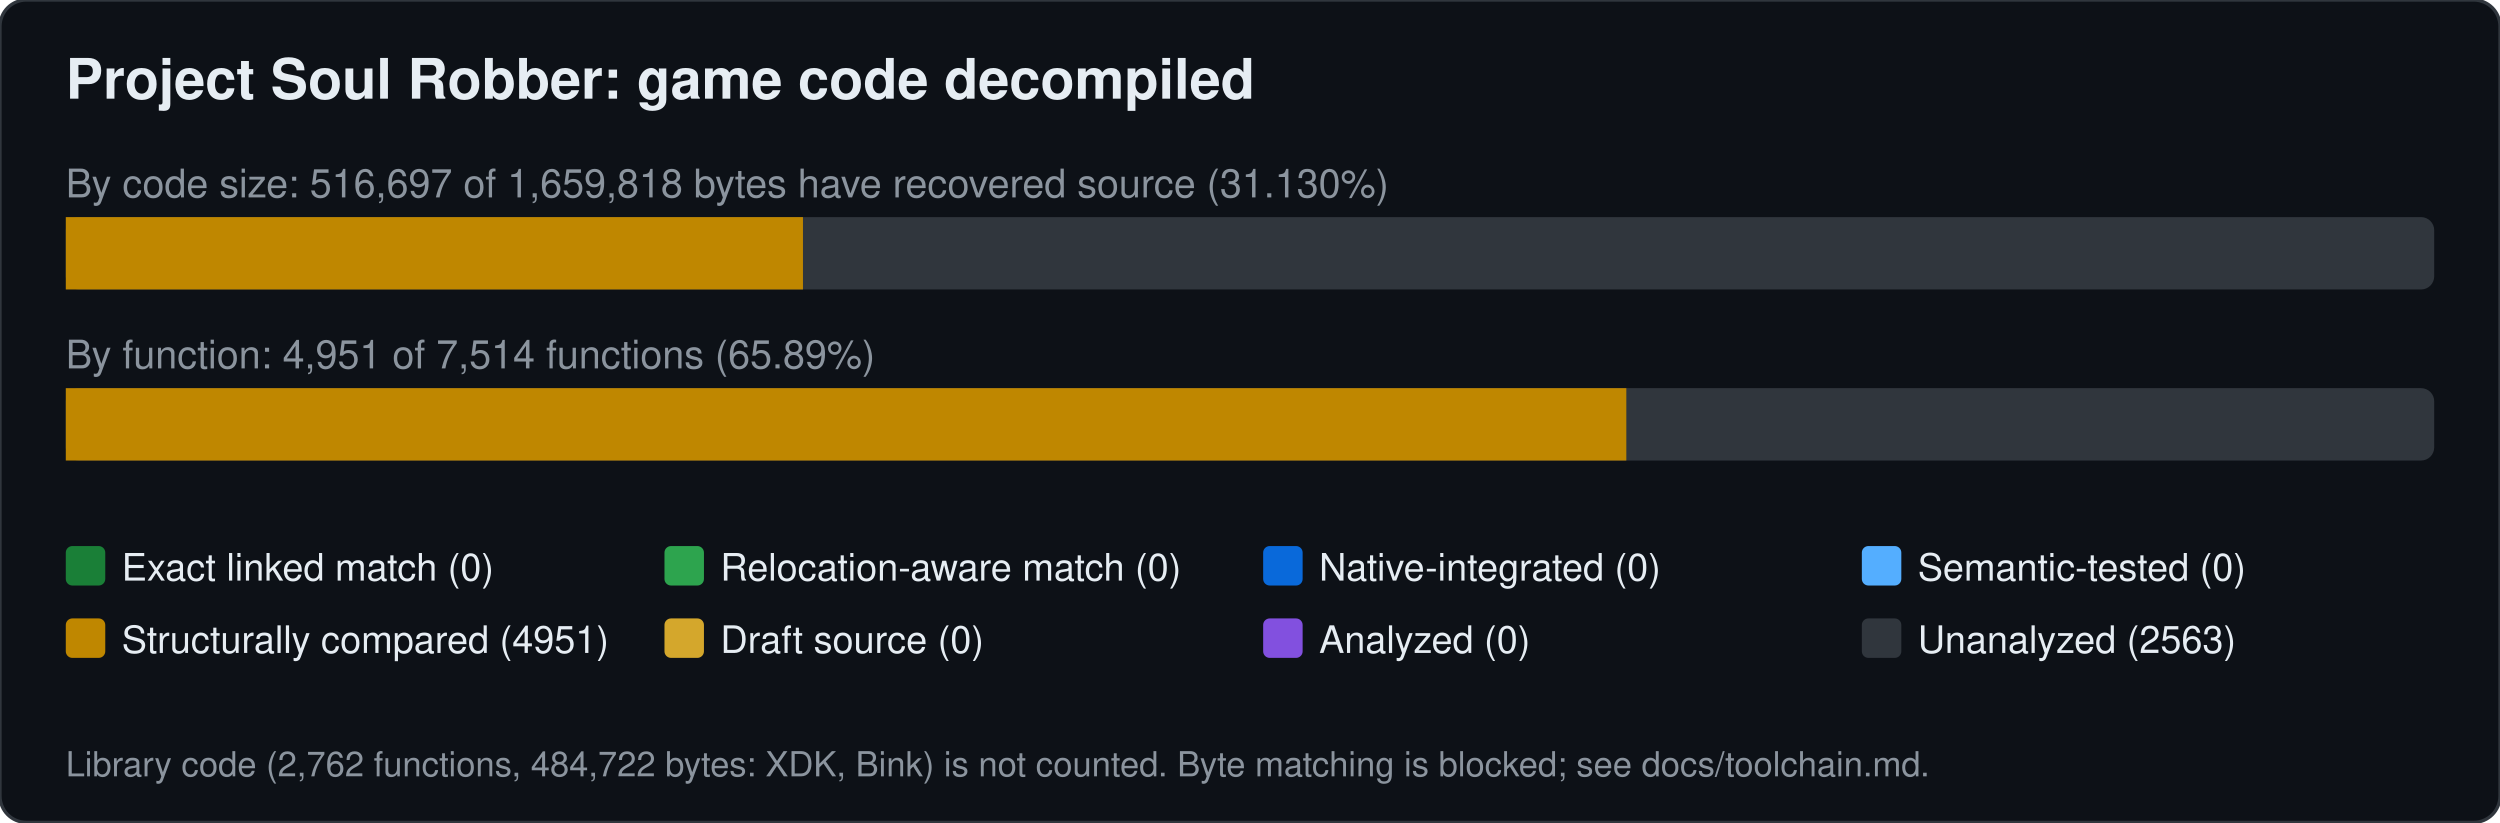
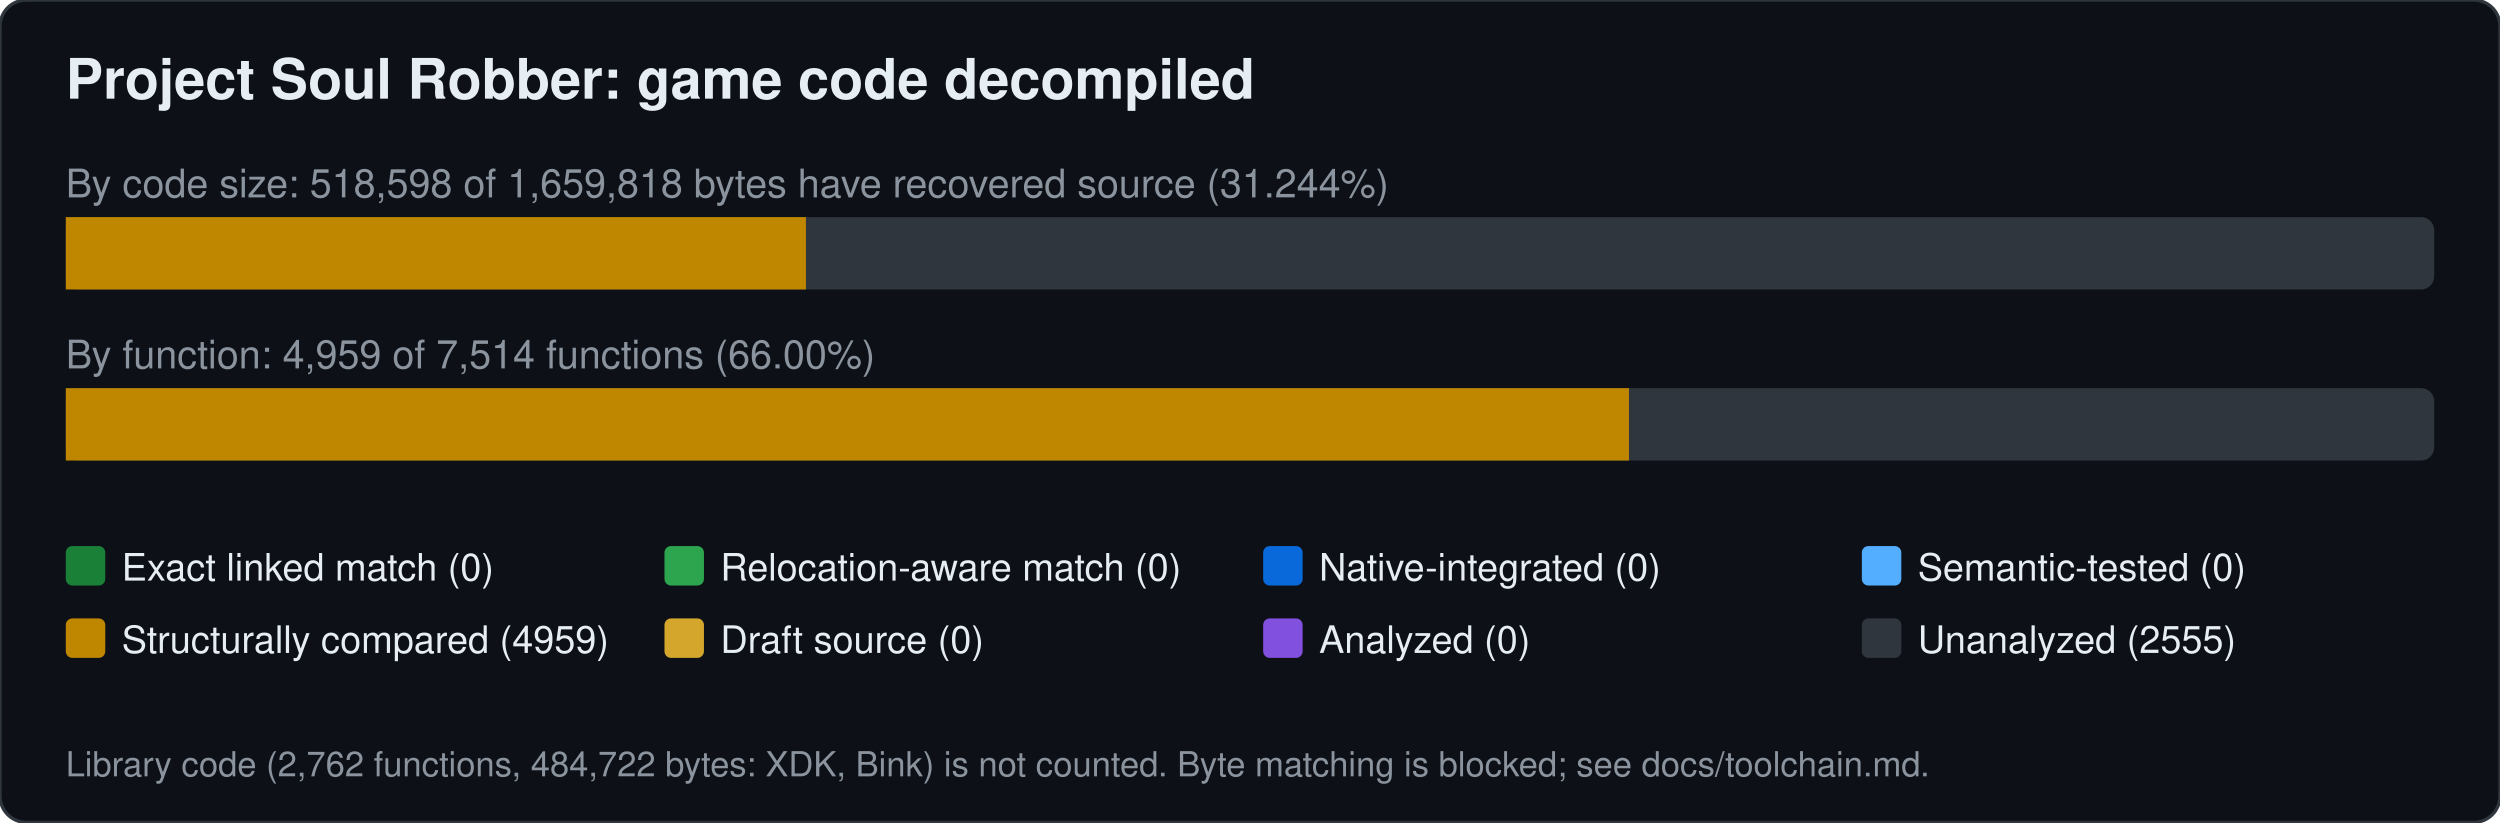
<svg xmlns="http://www.w3.org/2000/svg" width="760" height="250" viewBox="0 0 760 250" font-family="Segoe UI,Helvetica,Arial,sans-serif">
  <rect width="760" height="250" rx="8" fill="#0d1117" stroke="#30363d" />
  <text x="20" y="30" font-size="17" font-weight="600" fill="#e6edf3">Project Soul Robber: game code decompiled</text>
-   <text x="20" y="60" font-size="12" fill="#8b949e">By code size: 516,697 of 1,659,818 bytes have recovered source (31.130%)</text>
+   <text x="20" y="60" font-size="12" fill="#8b949e">By code size: 518,598 of 1,659,818 bytes have recovered source (31.244%)</text>
  <rect x="20" y="66" width="720" height="22" rx="4" fill="#30363d" />
-   <rect x="20.0" y="66" width="224.1" height="22" fill="#bf8700" />
-   <text x="20" y="112" font-size="12" fill="#8b949e">By function: 4,951 of 7,514 functions (65.89%)</text>
+   <rect x="20.0" y="66" width="225.0" height="22" fill="#bf8700" />
+   <text x="20" y="112" font-size="12" fill="#8b949e">By function: 4,959 of 7,514 functions (66.00%)</text>
  <rect x="20" y="118" width="720" height="22" rx="4" fill="#30363d" />
-   <rect x="20.0" y="118" width="474.4" height="22" fill="#bf8700" />
+   <rect x="20.0" y="118" width="475.2" height="22" fill="#bf8700" />
  <rect x="20" y="166" width="12" height="12" rx="2" fill="#1a7f37" />
  <text x="37" y="176.5" font-size="11.5" fill="#e6edf3">Exact linked match (0)</text>
  <rect x="202" y="166" width="12" height="12" rx="2" fill="#2da44e" />
  <text x="219" y="176.5" font-size="11.5" fill="#e6edf3">Relocation-aware match (0)</text>
  <rect x="384" y="166" width="12" height="12" rx="2" fill="#0969da" />
  <text x="401" y="176.5" font-size="11.5" fill="#e6edf3">Native-integrated (0)</text>
  <rect x="566" y="166" width="12" height="12" rx="2" fill="#54aeff" />
  <text x="583" y="176.5" font-size="11.5" fill="#e6edf3">Semantic-tested (0)</text>
  <rect x="20" y="188" width="12" height="12" rx="2" fill="#bf8700" />
-   <text x="37" y="198.5" font-size="11.5" fill="#e6edf3">Structurally compared (4951)</text>
+   <text x="37" y="198.5" font-size="11.5" fill="#e6edf3">Structurally compared (4959)</text>
  <rect x="202" y="188" width="12" height="12" rx="2" fill="#d4a72c" />
  <text x="219" y="198.5" font-size="11.5" fill="#e6edf3">Draft source (0)</text>
  <rect x="384" y="188" width="12" height="12" rx="2" fill="#8250df" />
  <text x="401" y="198.5" font-size="11.5" fill="#e6edf3">Analyzed (0)</text>
  <rect x="566" y="188" width="12" height="12" rx="2" fill="#30363d" />
-   <text x="583" y="198.5" font-size="11.5" fill="#e6edf3">Unanalyzed (2563)</text>
+   <text x="583" y="198.5" font-size="11.5" fill="#e6edf3">Unanalyzed (2555)</text>
  <text x="20" y="236" font-size="10.5" fill="#8b949e">Library code (2,762 functions, 484,722 bytes: XDK, Bink) is not counted. Byte matching is blocked; see docs/toolchain.md.</text>
</svg>
